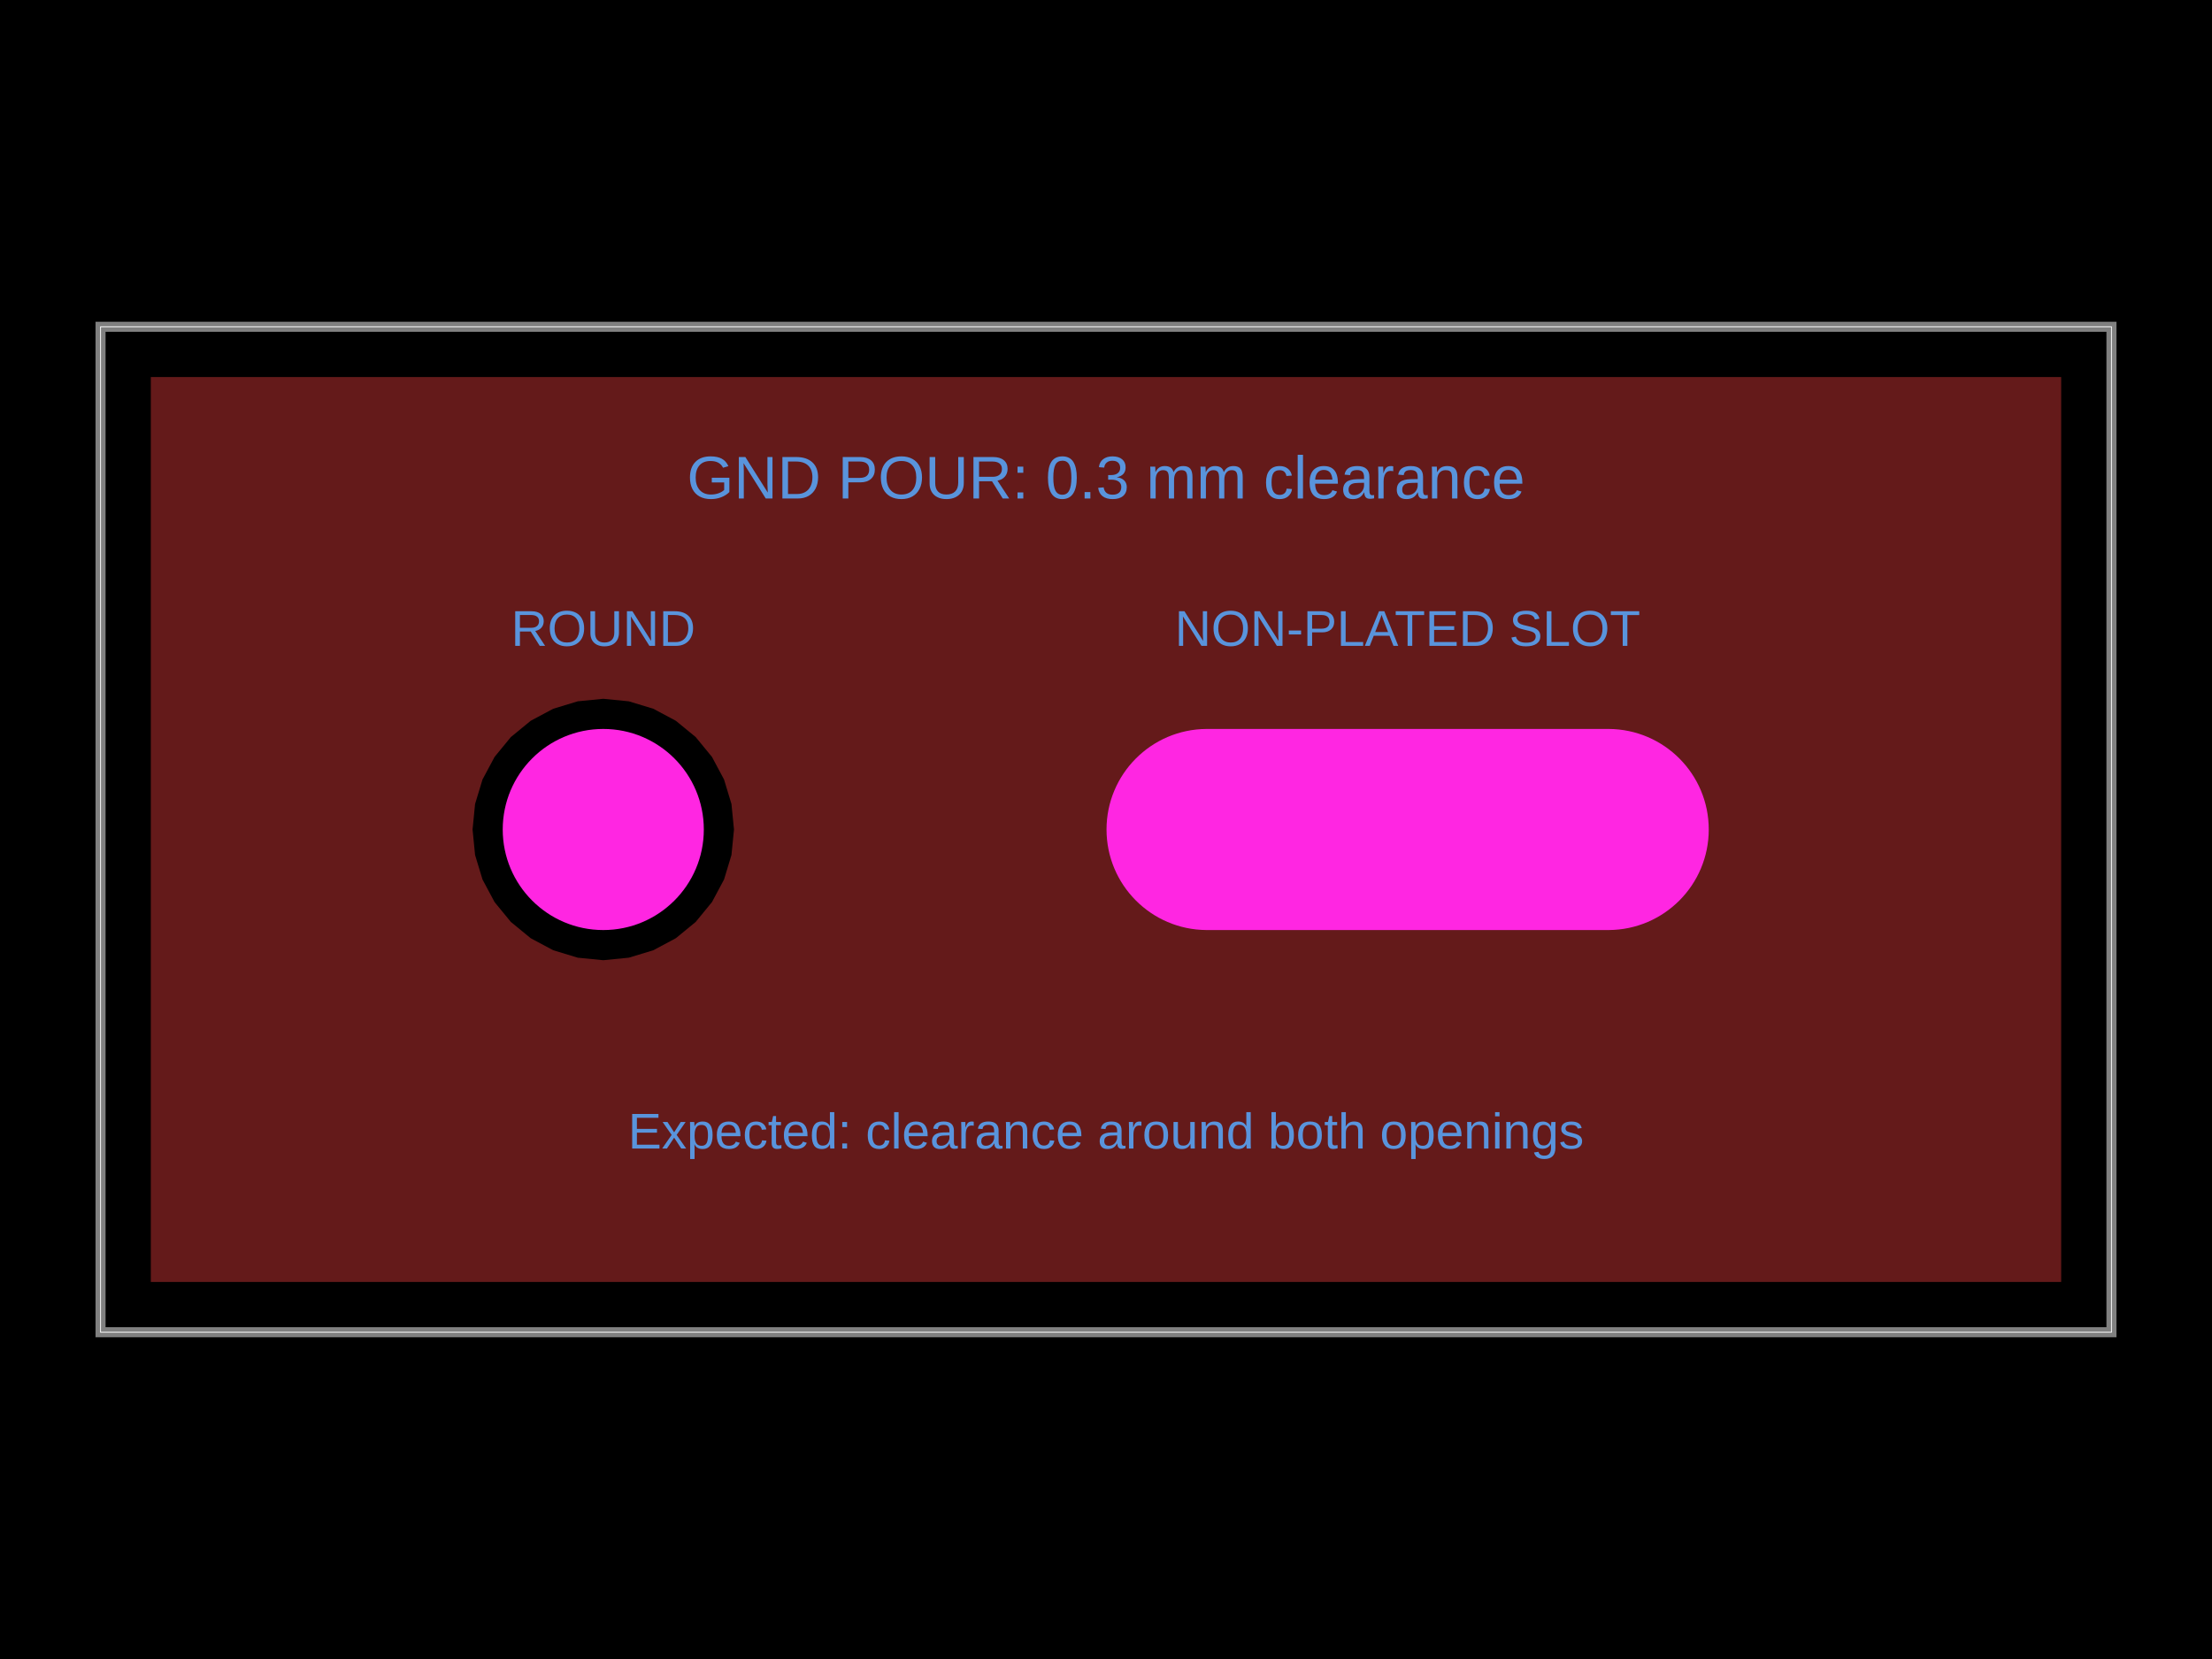
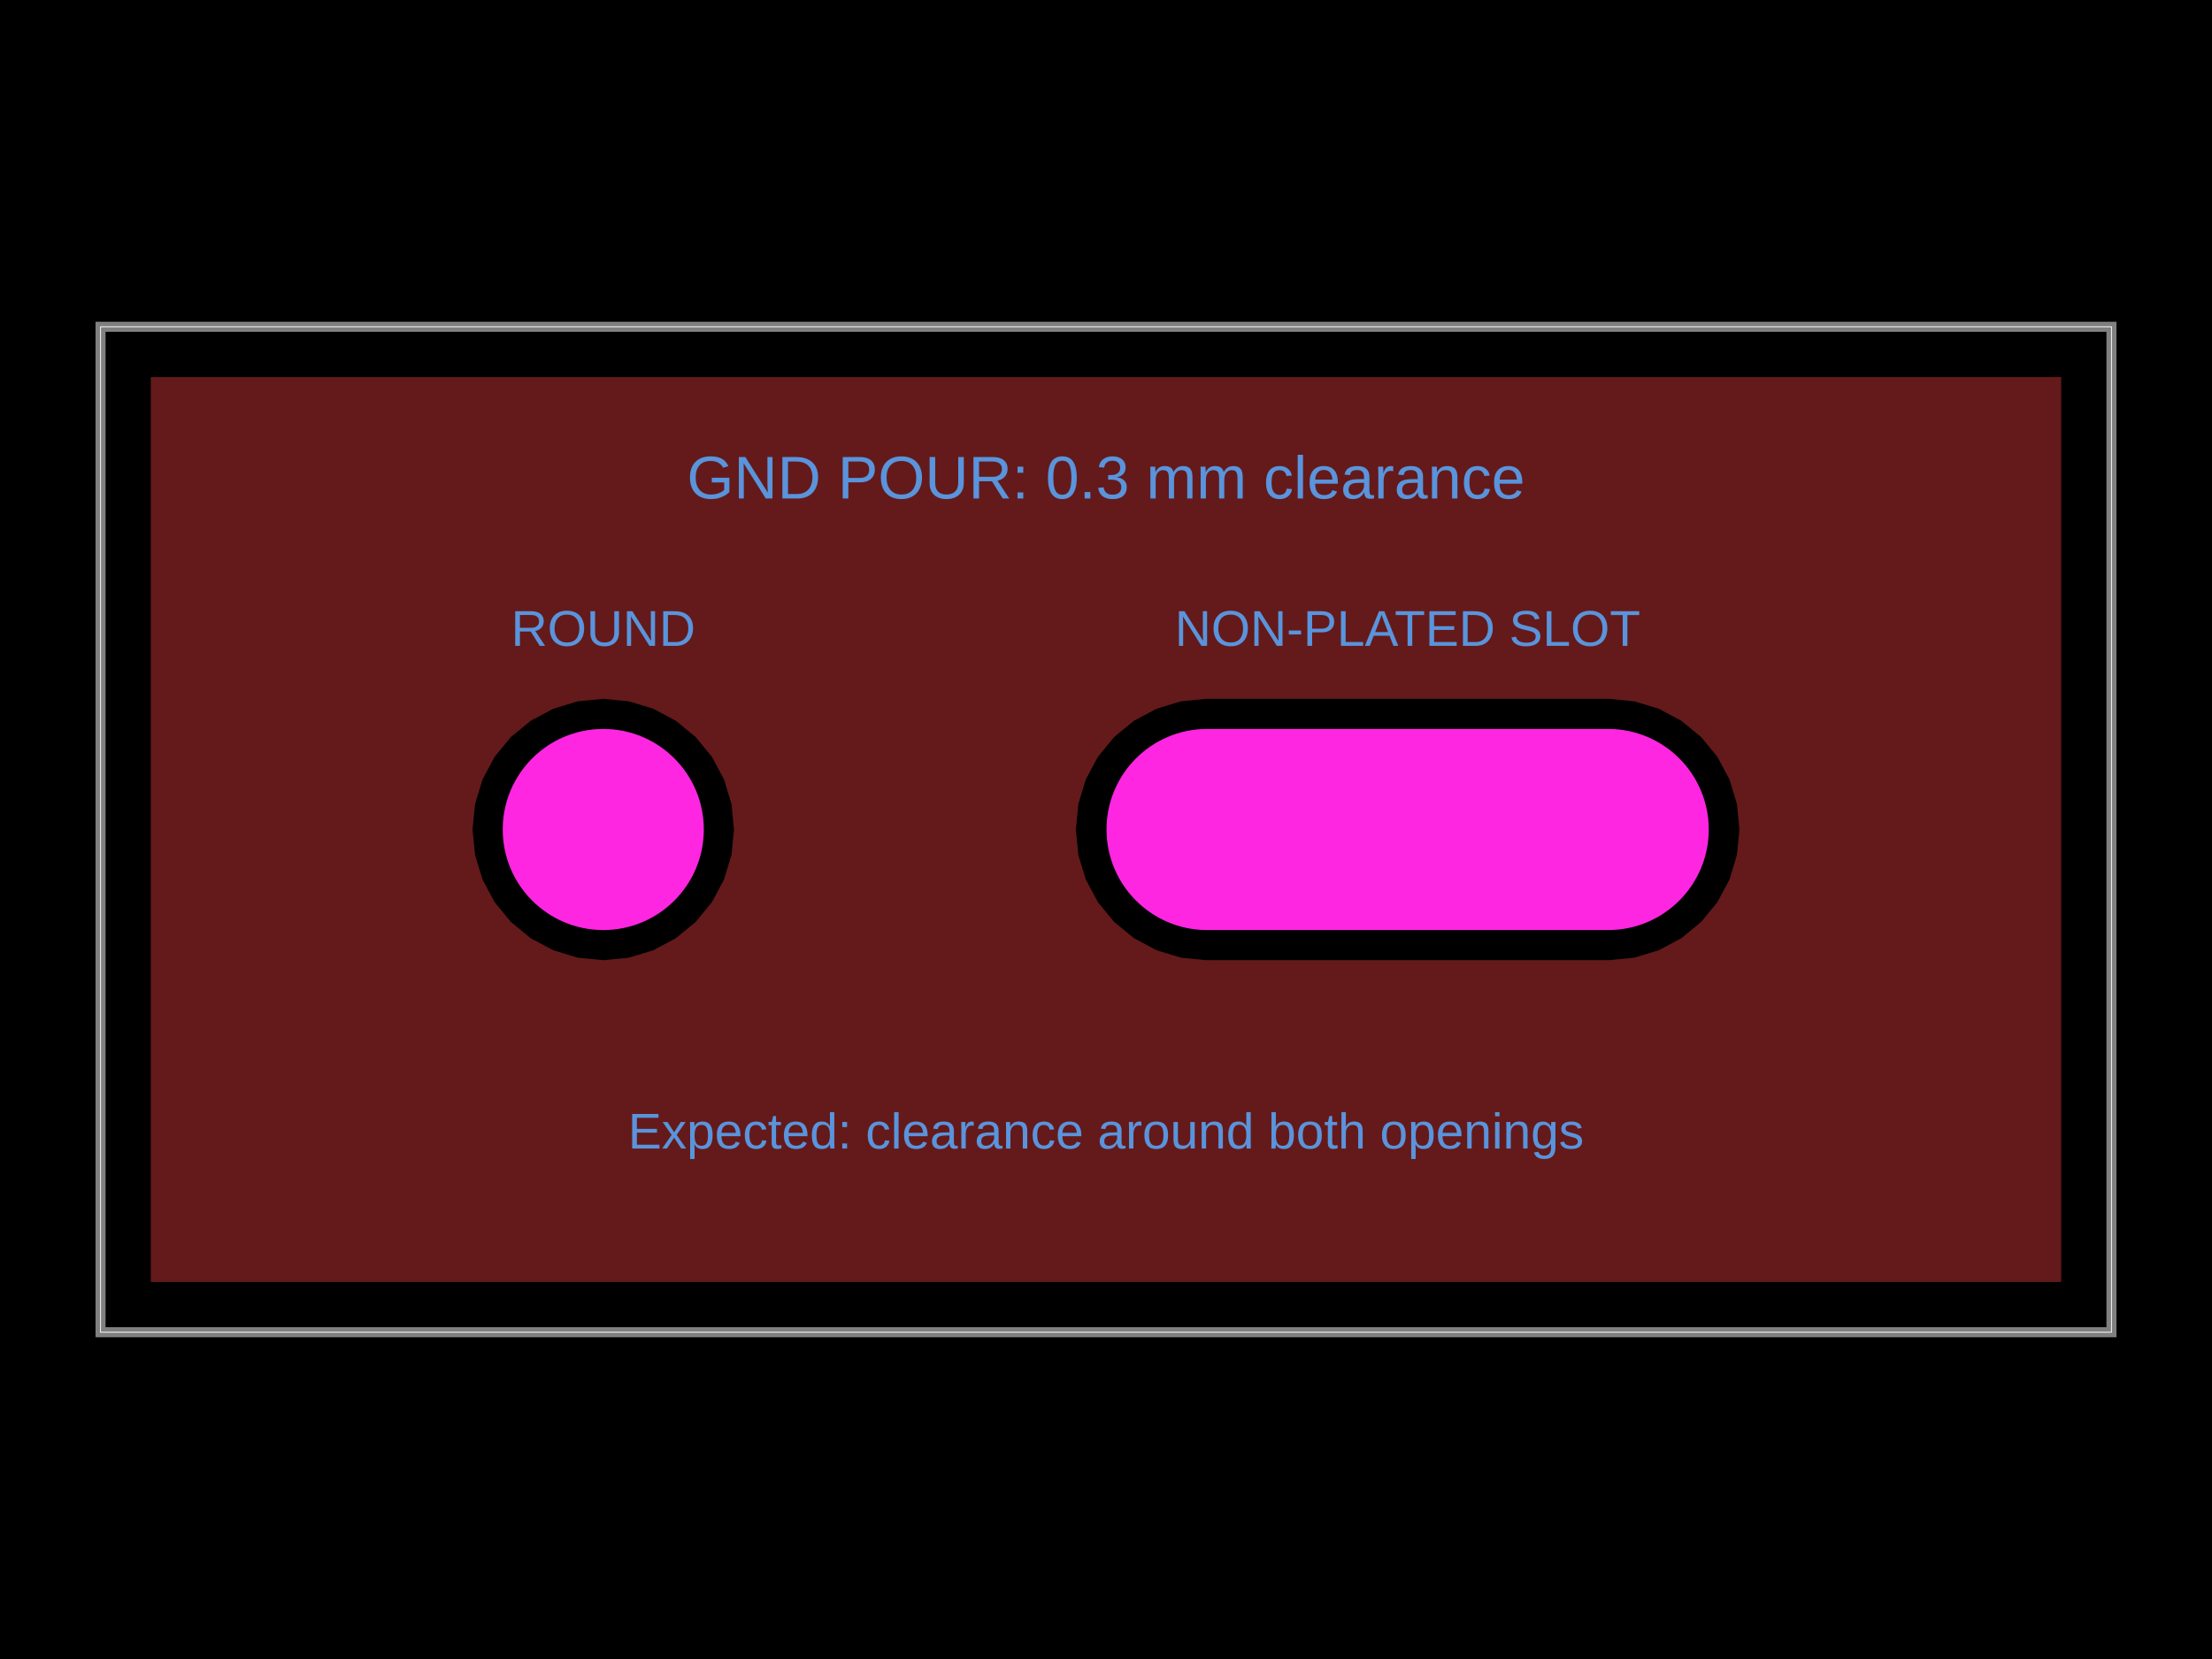
<svg xmlns="http://www.w3.org/2000/svg" width="800" height="600" data-software-used-string="@tscircuit/core@0.0.988">
  <style />
  <rect class="boundary" x="0" y="0" fill="#000" width="800" height="600" data-type="pcb_background" data-pcb-layer="global" />
  <rect class="pcb-boundary" fill="none" stroke="#fff" stroke-width="0.3" x="36.364" y="118.182" width="727.273" height="363.636" data-type="pcb_boundary" data-pcb-layer="global" />
  <path class="pcb-board" d="M 36.364 481.818 L 763.636 481.818 L 763.636 118.182 L 36.364 118.182 Z" fill="none" stroke="rgba(255, 255, 255, 0.5)" stroke-width="3.636" data-type="pcb_board" data-pcb-layer="board" />
-   <path class="pcb-copper-pour pcb-copper-pour-brep" d="M 745.455 463.636 L 54.545 463.636 L 54.545 136.364 L 745.455 136.364 L 745.455 463.636 Z M 218.182 347.273 L 227.404 346.364 L 236.272 343.674 L 244.445 339.306 L 251.609 333.427 L 257.488 326.263 L 261.856 318.09 L 264.546 309.222 L 265.455 300 L 264.546 290.778 L 261.856 281.91 L 257.488 273.737 L 251.609 266.573 L 244.445 260.694 L 236.272 256.326 L 227.404 253.636 L 218.182 252.727 L 208.959 253.636 L 200.091 256.326 L 191.919 260.694 L 184.755 266.573 L 178.876 273.737 L 174.508 281.91 L 171.817 290.778 L 170.909 300 L 171.817 309.222 L 174.508 318.09 L 178.876 326.263 L 184.755 333.427 L 191.919 339.306 L 200.091 343.674 L 208.959 346.364 L 218.182 347.273 Z" fill="rgb(200, 52, 52)" fill-rule="evenodd" fill-opacity="0.5" data-type="pcb_copper_pour" data-pcb-layer="top" />
+   <path class="pcb-copper-pour pcb-copper-pour-brep" d="M 745.455 463.636 L 54.545 463.636 L 54.545 136.364 L 745.455 136.364 L 745.455 463.636 Z M 218.182 347.273 L 227.404 346.364 L 236.272 343.674 L 244.445 339.306 L 251.609 333.427 L 257.488 326.263 L 261.856 318.09 L 264.546 309.222 L 265.455 300 L 264.546 290.778 L 261.856 281.91 L 257.488 273.737 L 251.609 266.573 L 244.445 260.694 L 236.272 256.326 L 227.404 253.636 L 218.182 252.727 L 208.959 253.636 L 200.091 256.326 L 191.919 260.694 L 184.755 266.573 L 178.876 273.737 L 174.508 281.91 L 171.817 290.778 L 170.909 300 L 171.817 309.222 L 174.508 318.09 L 178.876 326.263 L 184.755 333.427 L 191.919 339.306 L 200.091 343.674 L 208.959 346.364 L 218.182 347.273 Z M 436.364 347.273 L 581.818 347.273 L 591.041 346.364 L 599.909 343.674 L 608.081 339.306 L 615.245 333.427 L 621.124 326.263 L 625.492 318.09 L 628.183 309.222 L 629.091 300 L 628.183 290.778 L 625.492 281.91 L 621.124 273.737 L 615.245 266.573 L 608.081 260.694 L 599.909 256.326 L 591.041 253.636 L 581.818 252.727 L 436.364 252.727 L 427.141 253.636 L 418.273 256.326 L 410.1 260.694 L 402.937 266.573 L 397.058 273.737 L 392.689 281.91 L 389.999 290.778 L 389.091 300 L 389.999 309.222 L 392.689 318.09 L 397.058 326.263 L 402.937 333.427 L 410.1 339.306 L 418.273 343.674 L 427.141 346.364 L 436.364 347.273 Z" fill="rgb(200, 52, 52)" fill-rule="evenodd" fill-opacity="0.5" data-type="pcb_copper_pour" data-pcb-layer="top" />
  <circle class="pcb-hole" cx="218.182" cy="300" r="36.364" fill="#FF26E2" data-type="pcb_hole" data-pcb-layer="drill" />
  <path class="pcb-hole" fill="#FF26E2" d="M436.364,263.636 h145.455 a36.364,36.364 0 0 1 0,72.727 h-145.455 a36.364,36.364 0 0 1 0,-72.727 z" data-type="pcb_hole" data-pcb-layer="drill" />
  <text x="400" y="172.727" fill="rgb(89, 148, 220)" font-family="Arial, sans-serif" font-size="21.818" text-anchor="middle" dominant-baseline="central" class="pcb-note-text" data-type="pcb_note_text" data-pcb-note-text-id="pcb_note_text_0" data-pcb-layer="overlay">GND POUR: 0.3 mm clearance</text>
  <text x="218.182" y="227.273" fill="rgb(89, 148, 220)" font-family="Arial, sans-serif" font-size="18.182" text-anchor="middle" dominant-baseline="central" class="pcb-note-text" data-type="pcb_note_text" data-pcb-note-text-id="pcb_note_text_1" data-pcb-layer="overlay">ROUND</text>
  <text x="509.091" y="227.273" fill="rgb(89, 148, 220)" font-family="Arial, sans-serif" font-size="18.182" text-anchor="middle" dominant-baseline="central" class="pcb-note-text" data-type="pcb_note_text" data-pcb-note-text-id="pcb_note_text_2" data-pcb-layer="overlay">NON-PLATED SLOT</text>
  <text x="400" y="409.091" fill="rgb(89, 148, 220)" font-family="Arial, sans-serif" font-size="18.182" text-anchor="middle" dominant-baseline="central" class="pcb-note-text" data-type="pcb_note_text" data-pcb-note-text-id="pcb_note_text_3" data-pcb-layer="overlay">Expected: clearance around both openings</text>
</svg>
